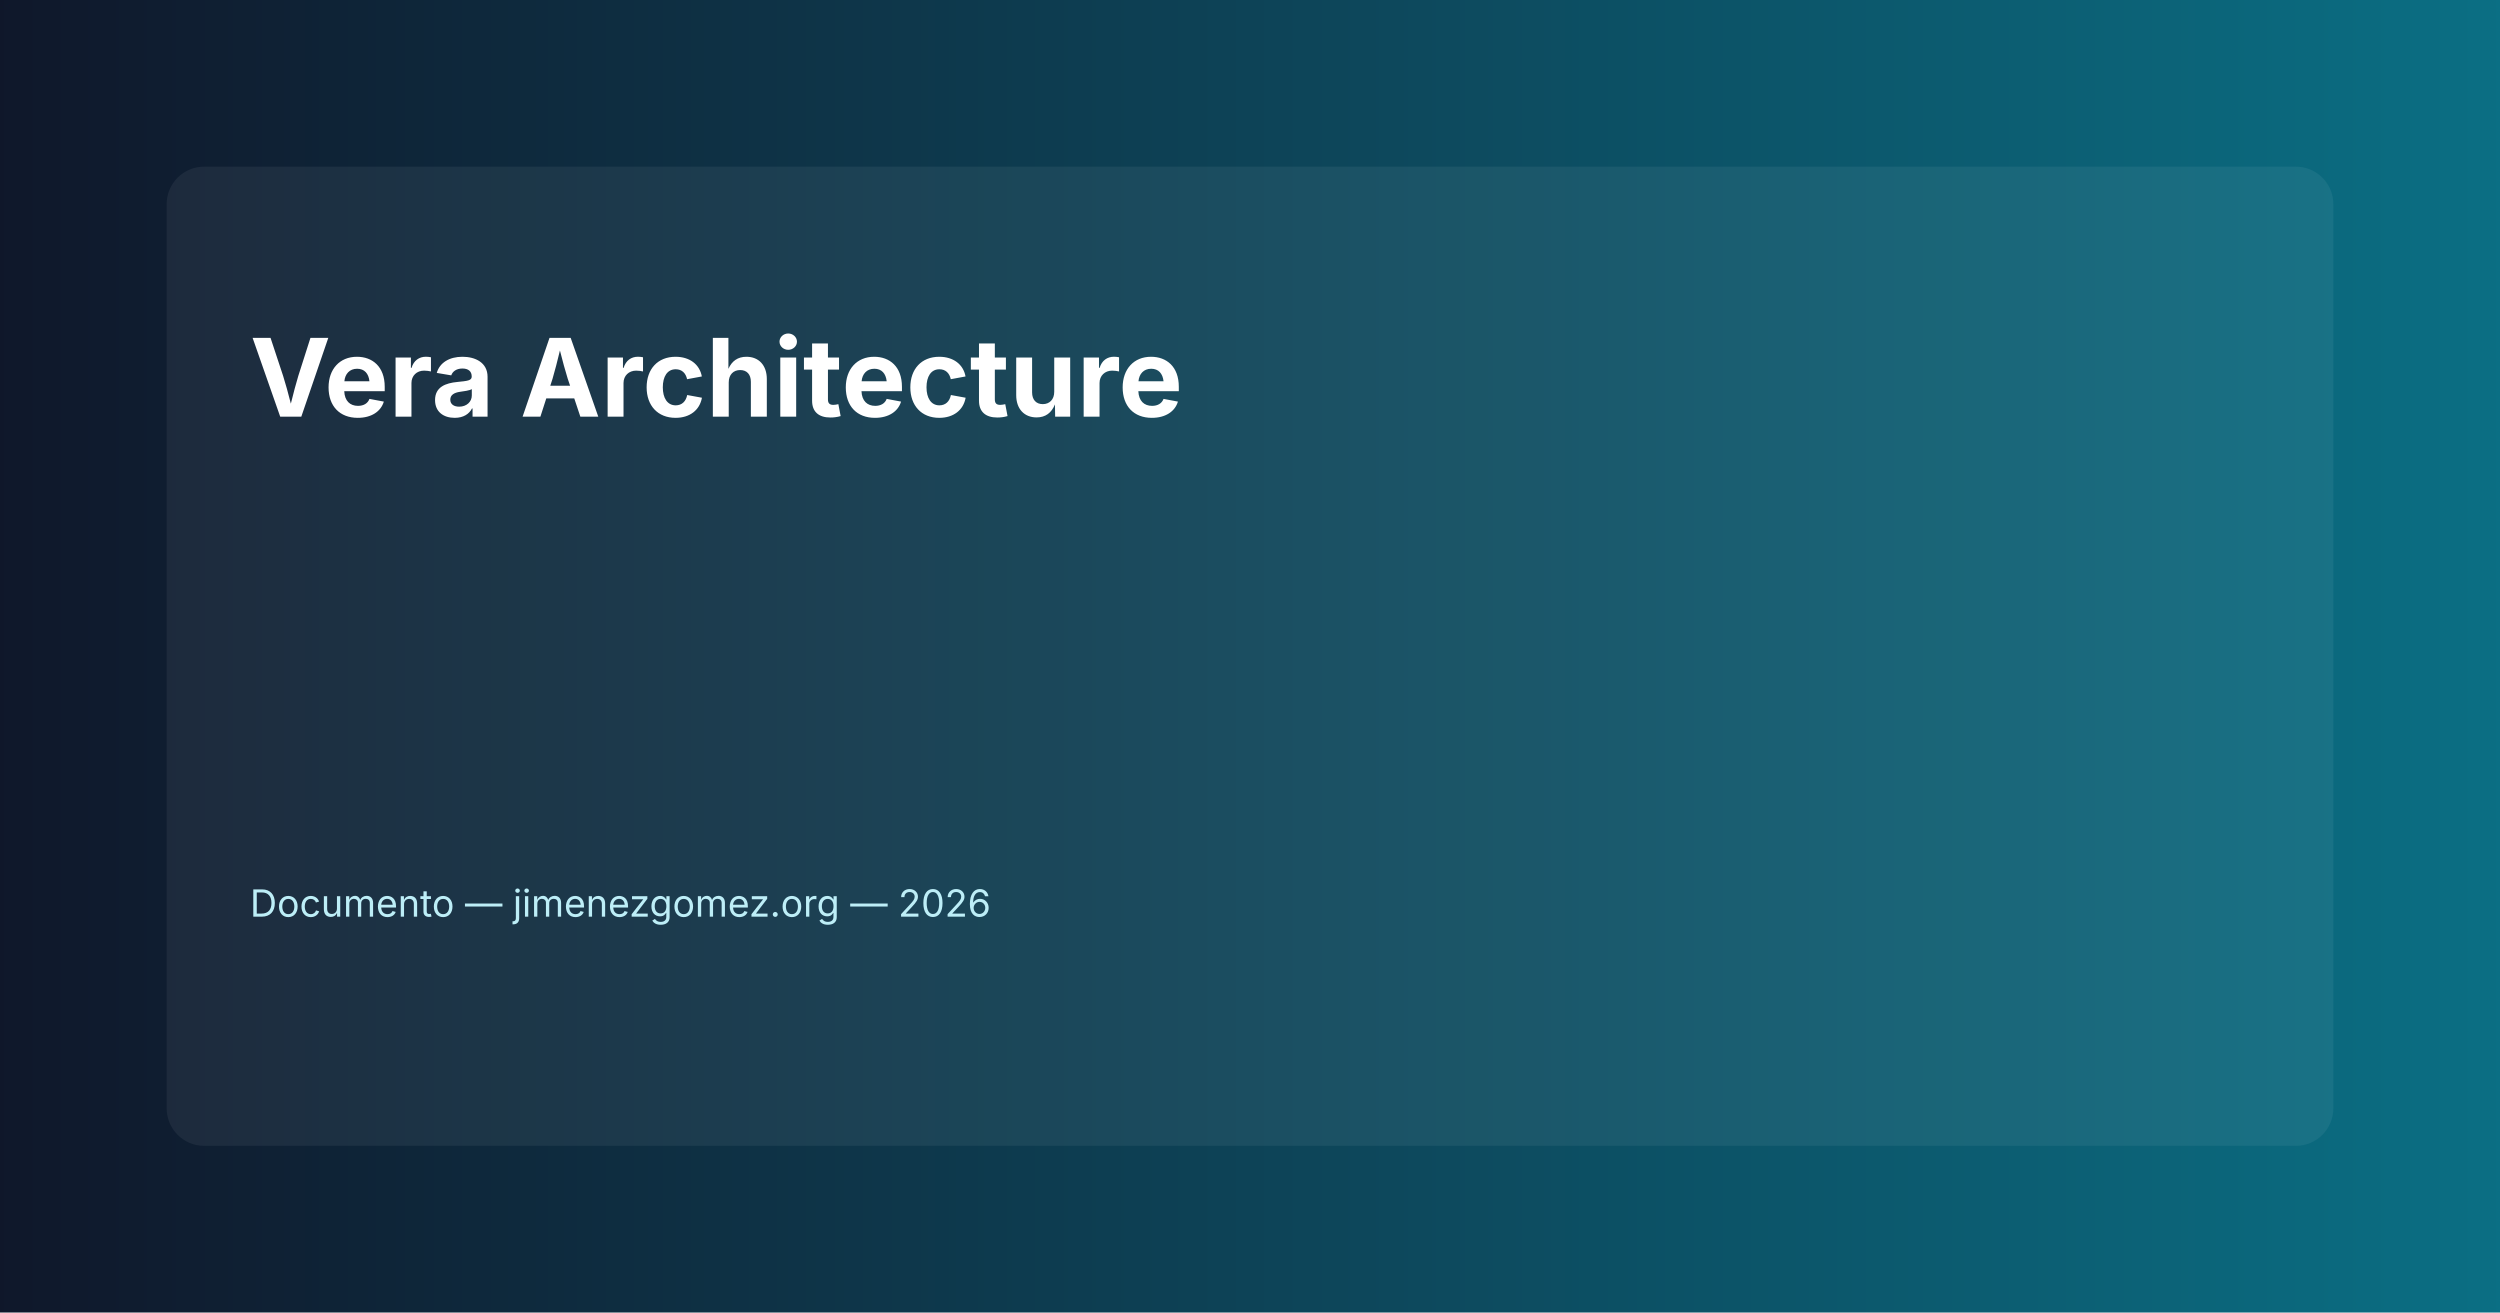
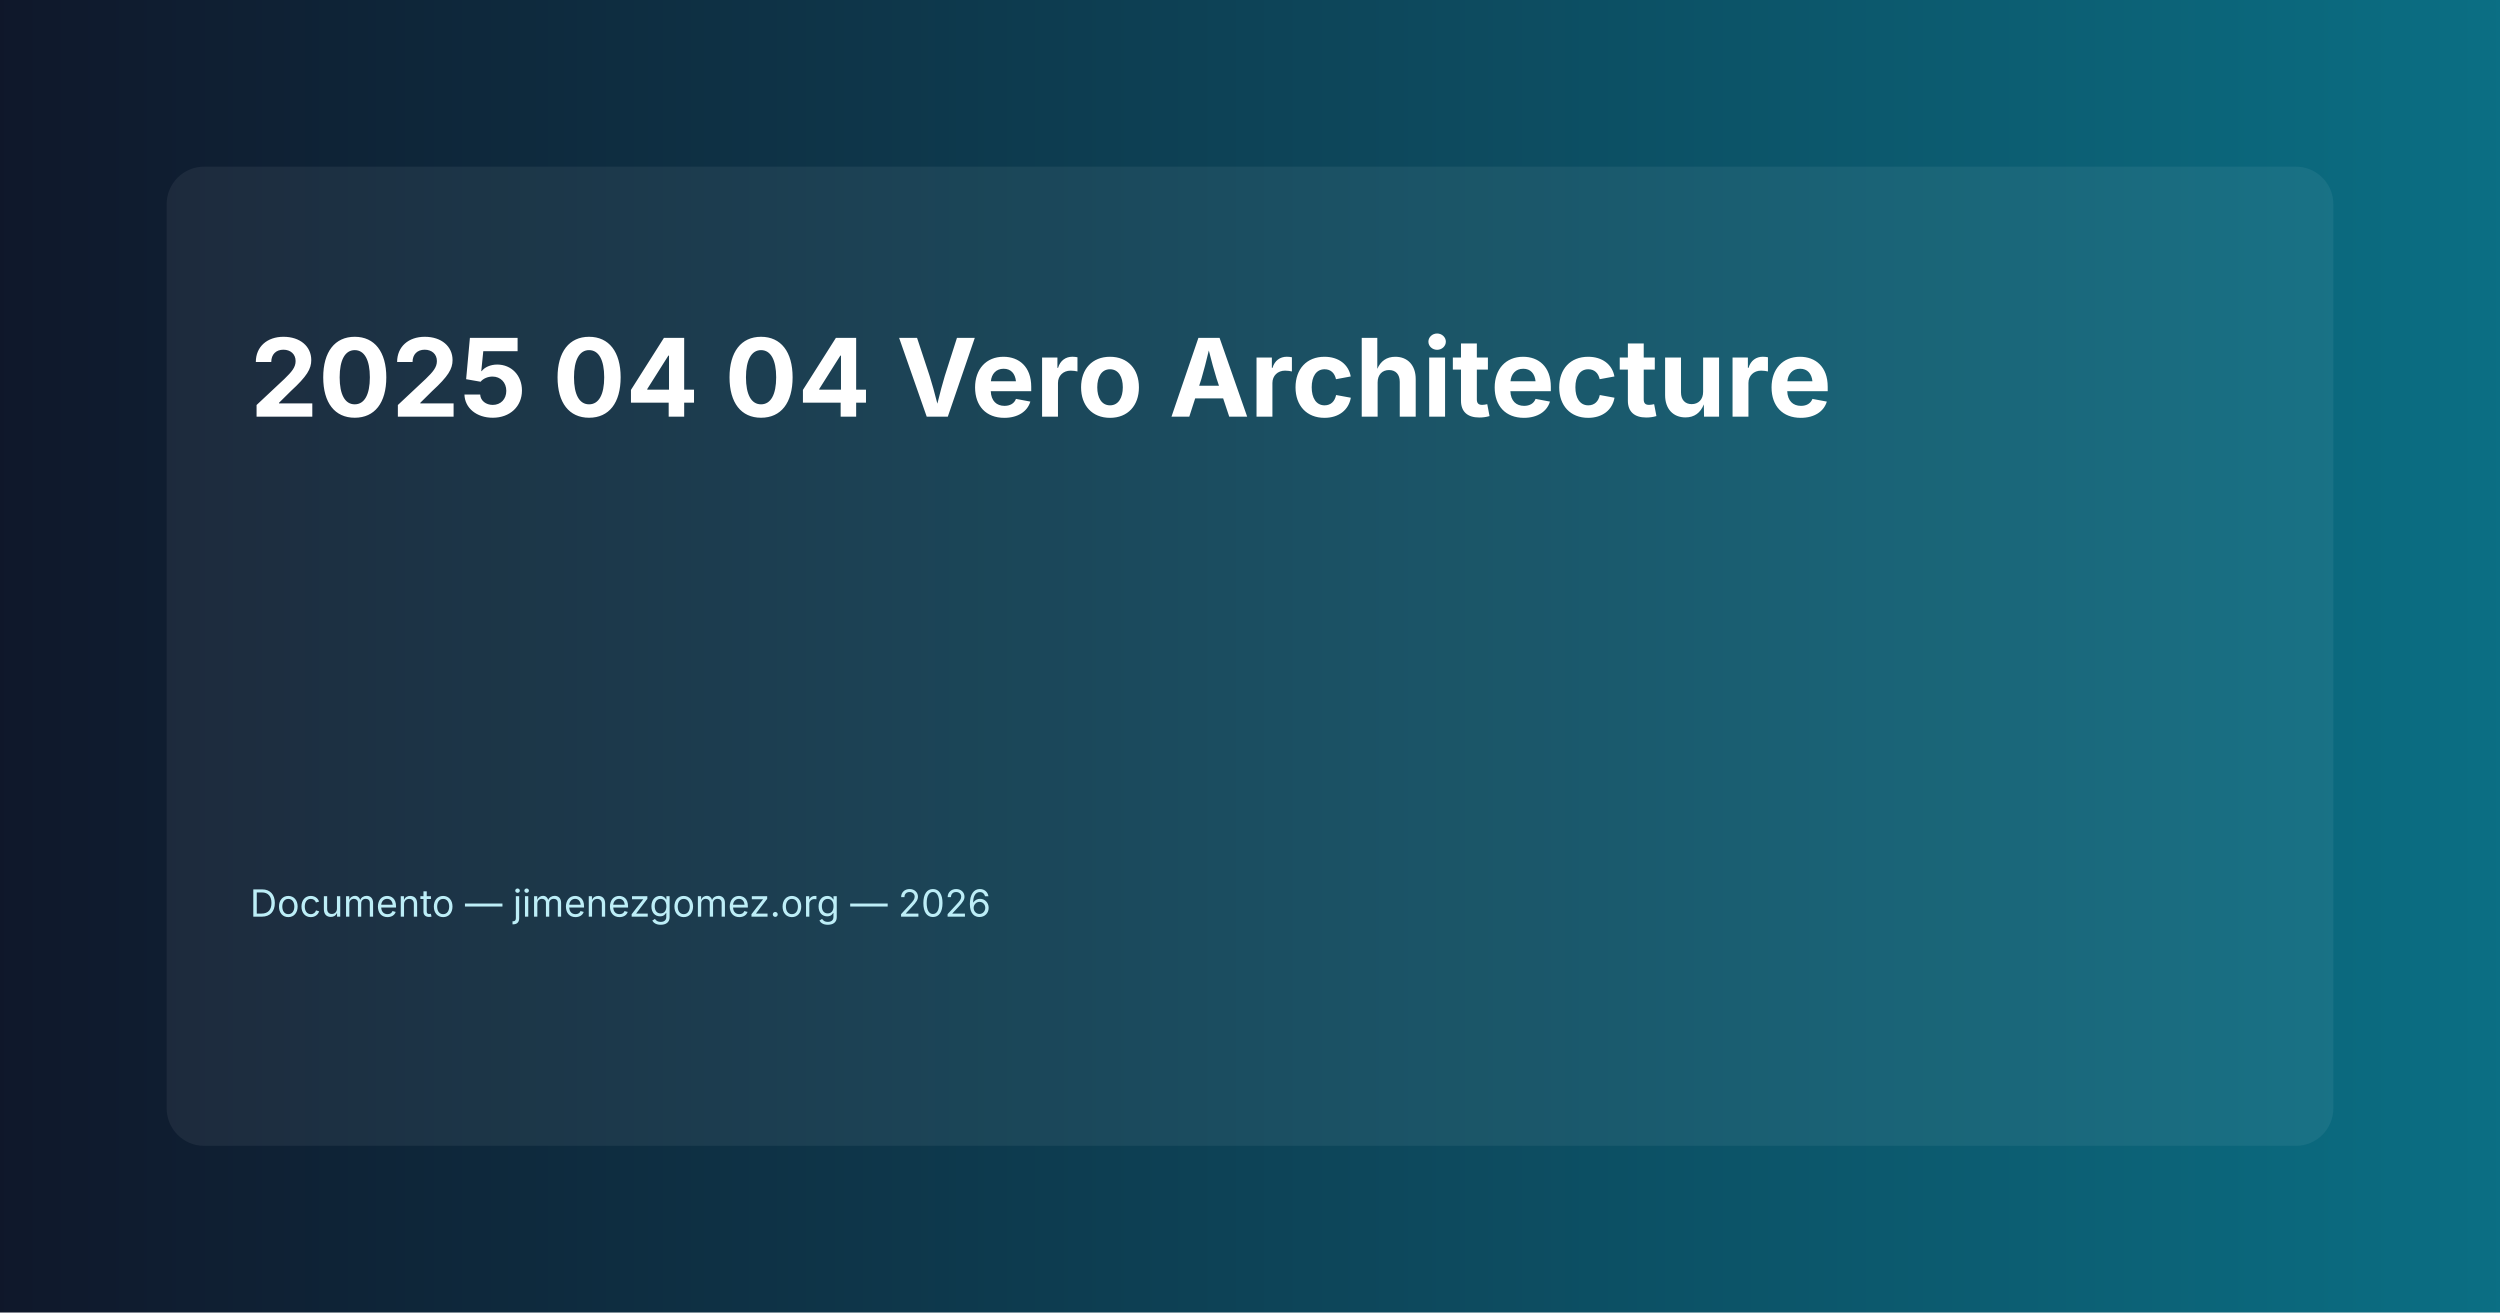
<svg xmlns="http://www.w3.org/2000/svg" width="1200" height="630" viewBox="0 0 1200 630">
  <defs>
    <linearGradient id="g" x1="0" x2="1">
      <stop offset="0" stop-color="#0f172a" />
      <stop offset="1" stop-color="#0b6f84" />
    </linearGradient>
  </defs>
  <rect width="100%" height="100%" fill="url(#g)" />
  <g transform="translate(80,80)">
    <rect x="0" y="0" width="1040" height="470" rx="18" fill-opacity="0.06" fill="#ffffff" />
-     <text x="40" y="120" font-family="Inter, Arial, Helvetica, sans-serif" font-size="52" fill="#ffffff" font-weight="700">Vera Architecture</text>
+     <text x="40" y="120" font-family="Inter, Arial, Helvetica, sans-serif" font-size="52" fill="#ffffff" font-weight="700">2025 04 04 Vero Architecture</text>
    <text x="40" y="190" font-family="Inter, Arial, Helvetica, sans-serif" font-size="28" fill="#e6f7fb" />
    <text x="40" y="360" font-family="Inter, Arial, Helvetica, sans-serif" font-size="18" fill="#bdeef7">Documento — jimenezgomez.org — 2026</text>
  </g>
</svg>
